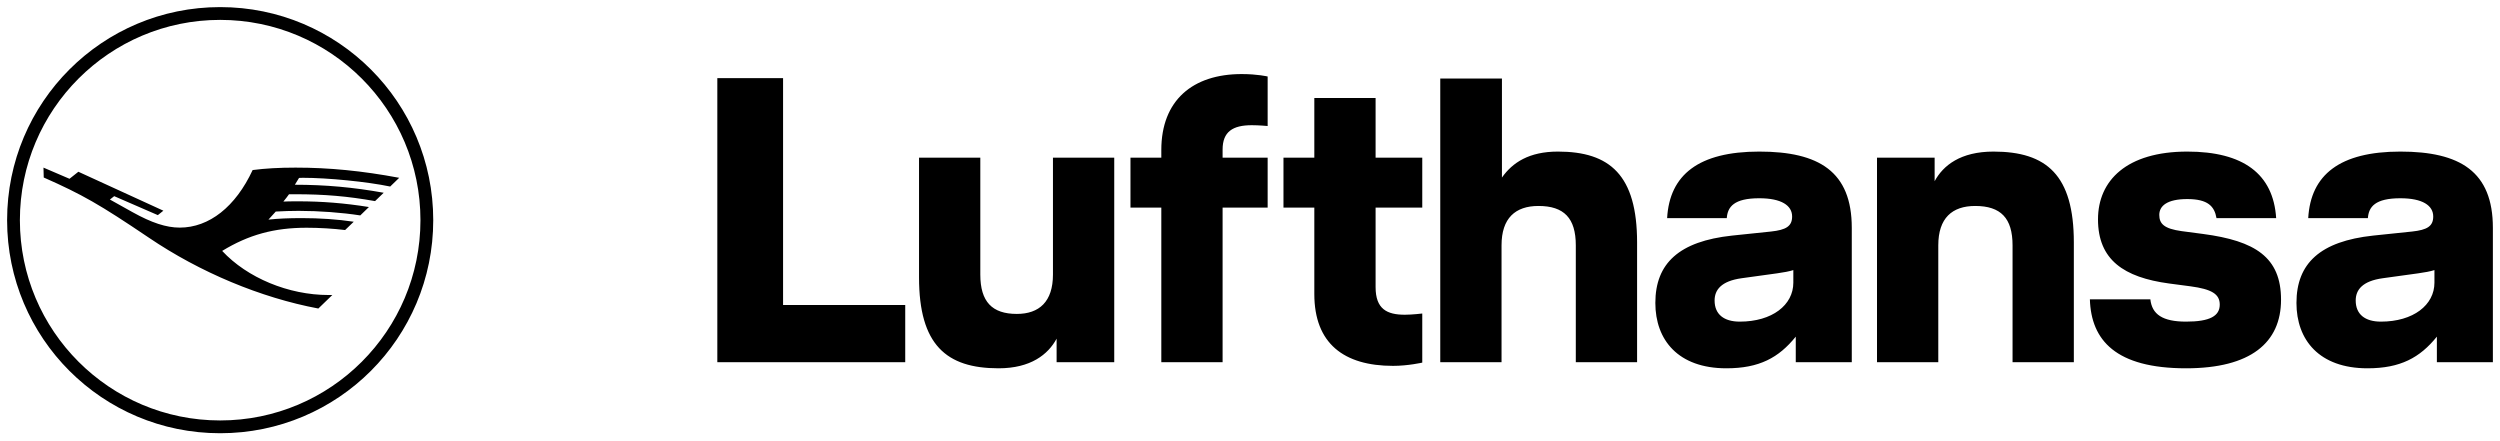
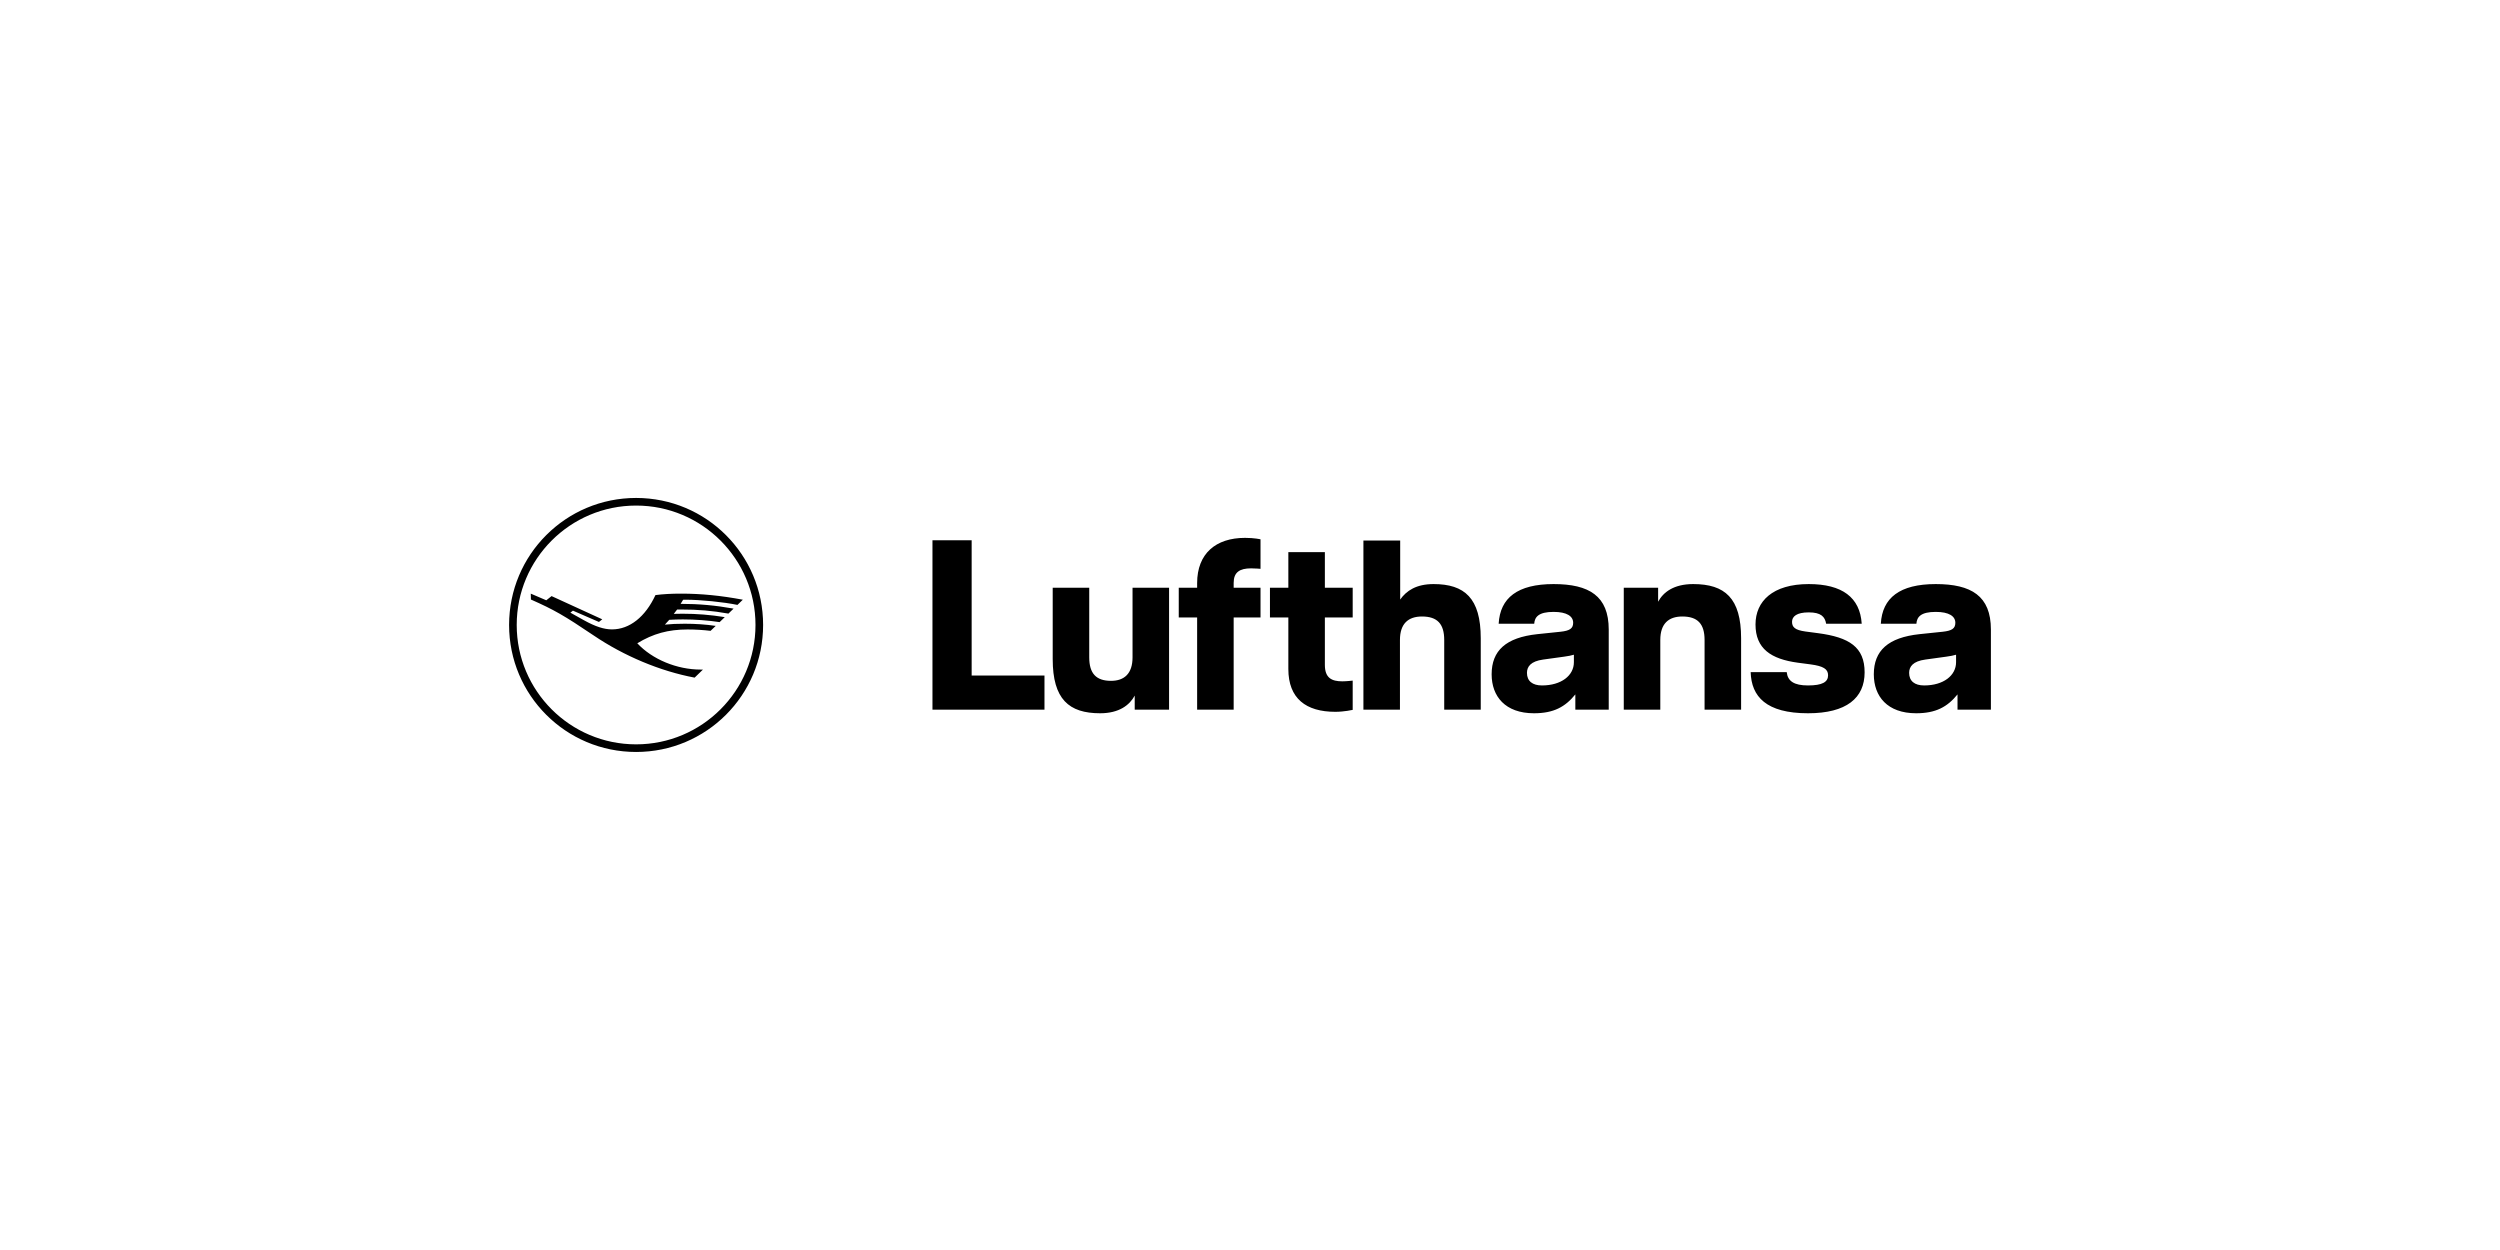
- <svg xmlns="http://www.w3.org/2000/svg" xml:space="preserve" style="fill-rule:evenodd;clip-rule:evenodd;stroke-linejoin:round;stroke-miterlimit:1.414" viewBox="0 0 3326 586">
-   <path d="M0 0c-1.616 0-2.976-.042-3.741-.127-.893-1.616-2.211-3.784-4.167-6.803 30.44 0 58.075-2.508 88.642-7.992l-8.63-8.333c-27.592 4.889-50.507 6.844-79.714 6.844-4.251 0-5.144 0-6.164-.042-1.021-1.53-3.317-4.506-5.612-7.27 2.593.17 7.61.255 14.539.255 24.021 0 46.468-1.785 70.829-5.697l-8.631-8.375c-18.536 2.891-41.196 4.549-61.518 4.549-7.227 0-15.432-.255-22.787-.68-1.658-1.913-5.994-6.59-7.312-8.035 9.735 1.02 20.449 1.488 33.203 1.488 18.154 0 35.5-1.191 51.91-3.614l-8.631-8.29c-11.691 1.445-25.891 2.295-38.432 2.295-32.353 0-57.862-7.014-84.221-23.127 25.126-26.954 66.28-44.002 106.158-44.002h3.741l-13.944-13.479c-57.522 10.8-118.062 36.096-169.206 70.746-49.189 33.203-66.407 43.023-104.797 59.986l-.255 9.864 25.976-11.139 8.843 7.015 84.815-38.858-5.527-4.421-43.534 18.918-4.294-3.358 22.618-12.627c19.089-10.629 33.628-15.39 47.063-15.39 29.377 0 55.736 20.832 72.741 57.436 12.797 1.659 26.444 2.424 42.854 2.424C26.486 10.161 59.179 6.93 96.209 0l-9.013-8.715C64.154-3.911 24.998 0 0 0m-82.435-242.117c-110.338 0-199.842 89.504-199.842 199.842s89.504 199.843 199.842 199.843S117.407 68.063 117.407-42.275 27.903-242.117-82.435-242.117m0 412.44c-117.566 0-212.599-95.031-212.599-212.598s95.033-212.599 212.599-212.599c117.567 0 212.599 95.032 212.599 212.599S35.132 170.323-82.435 170.323M479.229-126.91h121.89v-57.098H413.628V99.458h65.601zM748.521 20.087h61.146v-204.095h-57.501v23.487c-8.505-15.793-25.916-29.56-57.909-29.56-52.236 0-79.368 23.487-79.368 90.708v119.46h61.147V-96.537c0-27.133 11.745-39.28 36.446-39.28 22.272 0 36.039 12.147 36.039 39.28zm108.122 7.693c0 49.403 31.183 75.727 80.181 75.727 15.795 0 25.917-2.43 25.917-2.43V51.674s-8.504.807-15.795.807c-19.032 0-29.157-6.479-29.157-24.296v-8.098h44.952v-49.809h-44.952v-154.286h-61.146v154.286h-30.775v49.809h30.775zm213.807-7.693h46.57v-49.809h-46.57v-79.37c0-21.868 11.34-27.537 29.16-27.537 7.29 0 17.41 1.214 17.41 1.214v-48.998s-14.17-3.238-29.15-3.238c-49 0-78.56 22.271-78.56 71.673v86.256h-30.78v49.809h30.78v59.527h61.14zm181.95 6.074c51.84 0 78.97-23.486 78.97-90.708v-119.461h-61.15v116.627c0 27.13-11.74 39.277-37.25 39.277-23.09 0-36.85-12.147-36.85-39.277v-116.627h-61.15v283.06h61.55V.245c10.53 14.984 27.13 25.916 55.88 25.916m234.87-130.798c0-22.273-21.06-38.877-53.45-38.877-15.79 0-25.11 7.289-25.11 21.059 0 10.528 6.48 19.436 27.14 22.269l35.23 4.862c6.07.811 12.55 2.024 16.19 3.239zM1453.26 26.16c-60.34 0-89.5-23.083-91.92-66.412h59.52c.81 11.34 7.29 19.844 32.4 19.844 22.27 0 32.8-7.291 32.8-18.222 0-9.722-6.08-13.365-21.06-14.984l-38.87-4.049c-52.65-5.668-76.54-27.537-76.54-67.224 0-36.849 22.68-65.194 70.87-65.194 32.8 0 52.24 10.528 69.24 31.587v-25.514h55.89V-49.97c0 56.288-32.8 76.13-92.33 76.13m233.72.001c53.05 0 80.18-23.486 80.18-90.708v-119.461h-61.15v116.627c0 27.13-11.74 39.277-37.25 39.277-23.09 0-36.85-12.147-36.85-39.277v-116.627h-61.15V20.086h57.5V-3.402c8.51 15.795 25.92 29.563 58.72 29.563m209.17-82.204c51.83-6.886 77.75-23.083 77.75-65.603 0-42.925-30.37-68.436-94.76-68.436-70.05 0-94.76 27.939-95.97 68.843h60.34c1.62-14.986 12.14-22.275 35.63-22.275 23.89 0 33.61 5.671 33.61 17.008 0 10.528-8.1 15.387-29.15 18.222l-21.47 2.837c-44.95 6.073-70.86 23.485-70.86 63.981 0 38.875 28.75 67.627 89.09 67.627 55.88 0 85.85-22.272 88.68-66.412h-59.53c-2.02 11.741-8.5 19.032-29.15 19.032-20.25 0-27.94-6.885-27.94-15.795 0-8.906 4.86-13.766 22.27-16.197zm230.82-48.598c0-22.27-21.06-38.873-53.45-38.873-15.8 0-25.11 7.289-25.11 21.059 0 10.528 6.48 19.436 27.13 22.269l35.23 4.862c6.08.807 12.55 2.024 16.2 3.239zM2092.95 26.16c-60.33 0-89.49-23.083-91.92-66.412h59.53c.81 11.34 7.29 19.841 32.39 19.841 22.28 0 32.81-7.288 32.81-18.222 0-9.719-6.08-13.362-21.06-14.981l-38.88-4.049c-52.64-5.671-76.53-27.538-76.53-67.224 0-36.849 22.67-65.194 70.86-65.194 32.8 0 52.24 10.528 69.25 31.587v-25.514h55.88V-49.97c0 56.285-32.8 76.13-92.33 76.13" style="fill:#000;fill-rule:nonzero" transform="matrix(1.33333 0 0 -1.33333 402.827 236.545)" />
+ <svg xmlns="http://www.w3.org/2000/svg" width="640" height="320" viewBox="0 0 640 320">
+   <svg x="0" y="0" width="640" height="320" viewBox="-1126.722 -1101.861 5579.443 2789.722" xml:space="preserve" style="fill-rule:evenodd;clip-rule:evenodd;stroke-linejoin:round;stroke-miterlimit:1.414">
+     <path d="M0 0c-1.616 0-2.976-.042-3.741-.127-.893-1.616-2.211-3.784-4.167-6.803 30.44 0 58.075-2.508 88.642-7.992l-8.63-8.333c-27.592 4.889-50.507 6.844-79.714 6.844-4.251 0-5.144 0-6.164-.042-1.021-1.53-3.317-4.506-5.612-7.27 2.593.17 7.61.255 14.539.255 24.021 0 46.468-1.785 70.829-5.697l-8.631-8.375c-18.536 2.891-41.196 4.549-61.518 4.549-7.227 0-15.432-.255-22.787-.68-1.658-1.913-5.994-6.59-7.312-8.035 9.735 1.02 20.449 1.488 33.203 1.488 18.154 0 35.5-1.191 51.91-3.614l-8.631-8.29c-11.691 1.445-25.891 2.295-38.432 2.295-32.353 0-57.862-7.014-84.221-23.127 25.126-26.954 66.28-44.002 106.158-44.002h3.741l-13.944-13.479c-57.522 10.8-118.062 36.096-169.206 70.746-49.189 33.203-66.407 43.023-104.797 59.986l-.255 9.864 25.976-11.139 8.843 7.015 84.815-38.858-5.527-4.421-43.534 18.918-4.294-3.358 22.618-12.627c19.089-10.629 33.628-15.39 47.063-15.39 29.377 0 55.736 20.832 72.741 57.436 12.797 1.659 26.444 2.424 42.854 2.424C26.486 10.161 59.179 6.93 96.209 0l-9.013-8.715C64.154-3.911 24.998 0 0 0m-82.435-242.117c-110.338 0-199.842 89.504-199.842 199.842s89.504 199.843 199.842 199.843S117.407 68.063 117.407-42.275 27.903-242.117-82.435-242.117m0 412.44c-117.566 0-212.599-95.031-212.599-212.598s95.033-212.599 212.599-212.599c117.567 0 212.599 95.032 212.599 212.599S35.132 170.323-82.435 170.323M479.229-126.91h121.89v-57.098H413.628V99.458h65.601zM748.521 20.087h61.146v-204.095h-57.501v23.487c-8.505-15.793-25.916-29.56-57.909-29.56-52.236 0-79.368 23.487-79.368 90.708v119.46h61.147V-96.537c0-27.133 11.745-39.28 36.446-39.28 22.272 0 36.039 12.147 36.039 39.28zm108.122 7.693c0 49.403 31.183 75.727 80.181 75.727 15.795 0 25.917-2.43 25.917-2.43V51.674s-8.504.807-15.795.807c-19.032 0-29.157-6.479-29.157-24.296v-8.098h44.952v-49.809h-44.952v-154.286h-61.146v154.286h-30.775v49.809h30.775zm213.807-7.693h46.57v-49.809h-46.57v-79.37c0-21.868 11.34-27.537 29.16-27.537 7.29 0 17.41 1.214 17.41 1.214v-48.998s-14.17-3.238-29.15-3.238c-49 0-78.56 22.271-78.56 71.673v86.256h-30.78v49.809h30.78v59.527h61.14zm181.95 6.074c51.84 0 78.97-23.486 78.97-90.708v-119.461h-61.15v116.627c0 27.13-11.74 39.277-37.25 39.277-23.09 0-36.85-12.147-36.85-39.277v-116.627h-61.15v283.06h61.55V.245c10.53 14.984 27.13 25.916 55.88 25.916m234.87-130.798c0-22.273-21.06-38.877-53.45-38.877-15.79 0-25.11 7.289-25.11 21.059 0 10.528 6.48 19.436 27.14 22.269l35.23 4.862c6.07.811 12.55 2.024 16.19 3.239zM1453.26 26.16c-60.34 0-89.5-23.083-91.92-66.412h59.52c.81 11.34 7.29 19.844 32.4 19.844 22.27 0 32.8-7.291 32.8-18.222 0-9.722-6.08-13.365-21.06-14.984l-38.87-4.049c-52.65-5.668-76.54-27.537-76.54-67.224 0-36.849 22.68-65.194 70.87-65.194 32.8 0 52.24 10.528 69.24 31.587v-25.514h55.89V-49.97c0 56.288-32.8 76.13-92.33 76.13m233.72.001c53.05 0 80.18-23.486 80.18-90.708v-119.461h-61.15v116.627c0 27.13-11.74 39.277-37.25 39.277-23.09 0-36.85-12.147-36.85-39.277v-116.627h-61.15V20.086h57.5V-3.402c8.51 15.795 25.92 29.563 58.72 29.563m209.17-82.204c51.83-6.886 77.75-23.083 77.75-65.603 0-42.925-30.37-68.436-94.76-68.436-70.05 0-94.76 27.939-95.97 68.843h60.34c1.62-14.986 12.14-22.275 35.63-22.275 23.89 0 33.61 5.671 33.61 17.008 0 10.528-8.1 15.387-29.15 18.222l-21.47 2.837c-44.95 6.073-70.86 23.485-70.86 63.981 0 38.875 28.75 67.627 89.09 67.627 55.88 0 85.85-22.272 88.68-66.412h-59.53c-2.02 11.741-8.5 19.032-29.15 19.032-20.25 0-27.94-6.885-27.94-15.795 0-8.906 4.86-13.766 22.27-16.197zm230.82-48.598c0-22.27-21.06-38.873-53.45-38.873-15.8 0-25.11 7.289-25.11 21.059 0 10.528 6.48 19.436 27.13 22.269l35.23 4.862c6.08.807 12.55 2.024 16.2 3.239zM2092.95 26.16c-60.33 0-89.49-23.083-91.92-66.412h59.53c.81 11.34 7.29 19.841 32.39 19.841 22.28 0 32.81-7.288 32.81-18.222 0-9.719-6.08-13.362-21.06-14.981l-38.88-4.049c-52.64-5.671-76.53-27.538-76.53-67.224 0-36.849 22.67-65.194 70.86-65.194 32.8 0 52.24 10.528 69.25 31.587v-25.514h55.88V-49.97c0 56.285-32.8 76.13-92.33 76.13" style="fill:#000;fill-rule:nonzero" transform="matrix(1.33333 0 0 -1.33333 402.827 236.545)" />
+   </svg>
</svg>
